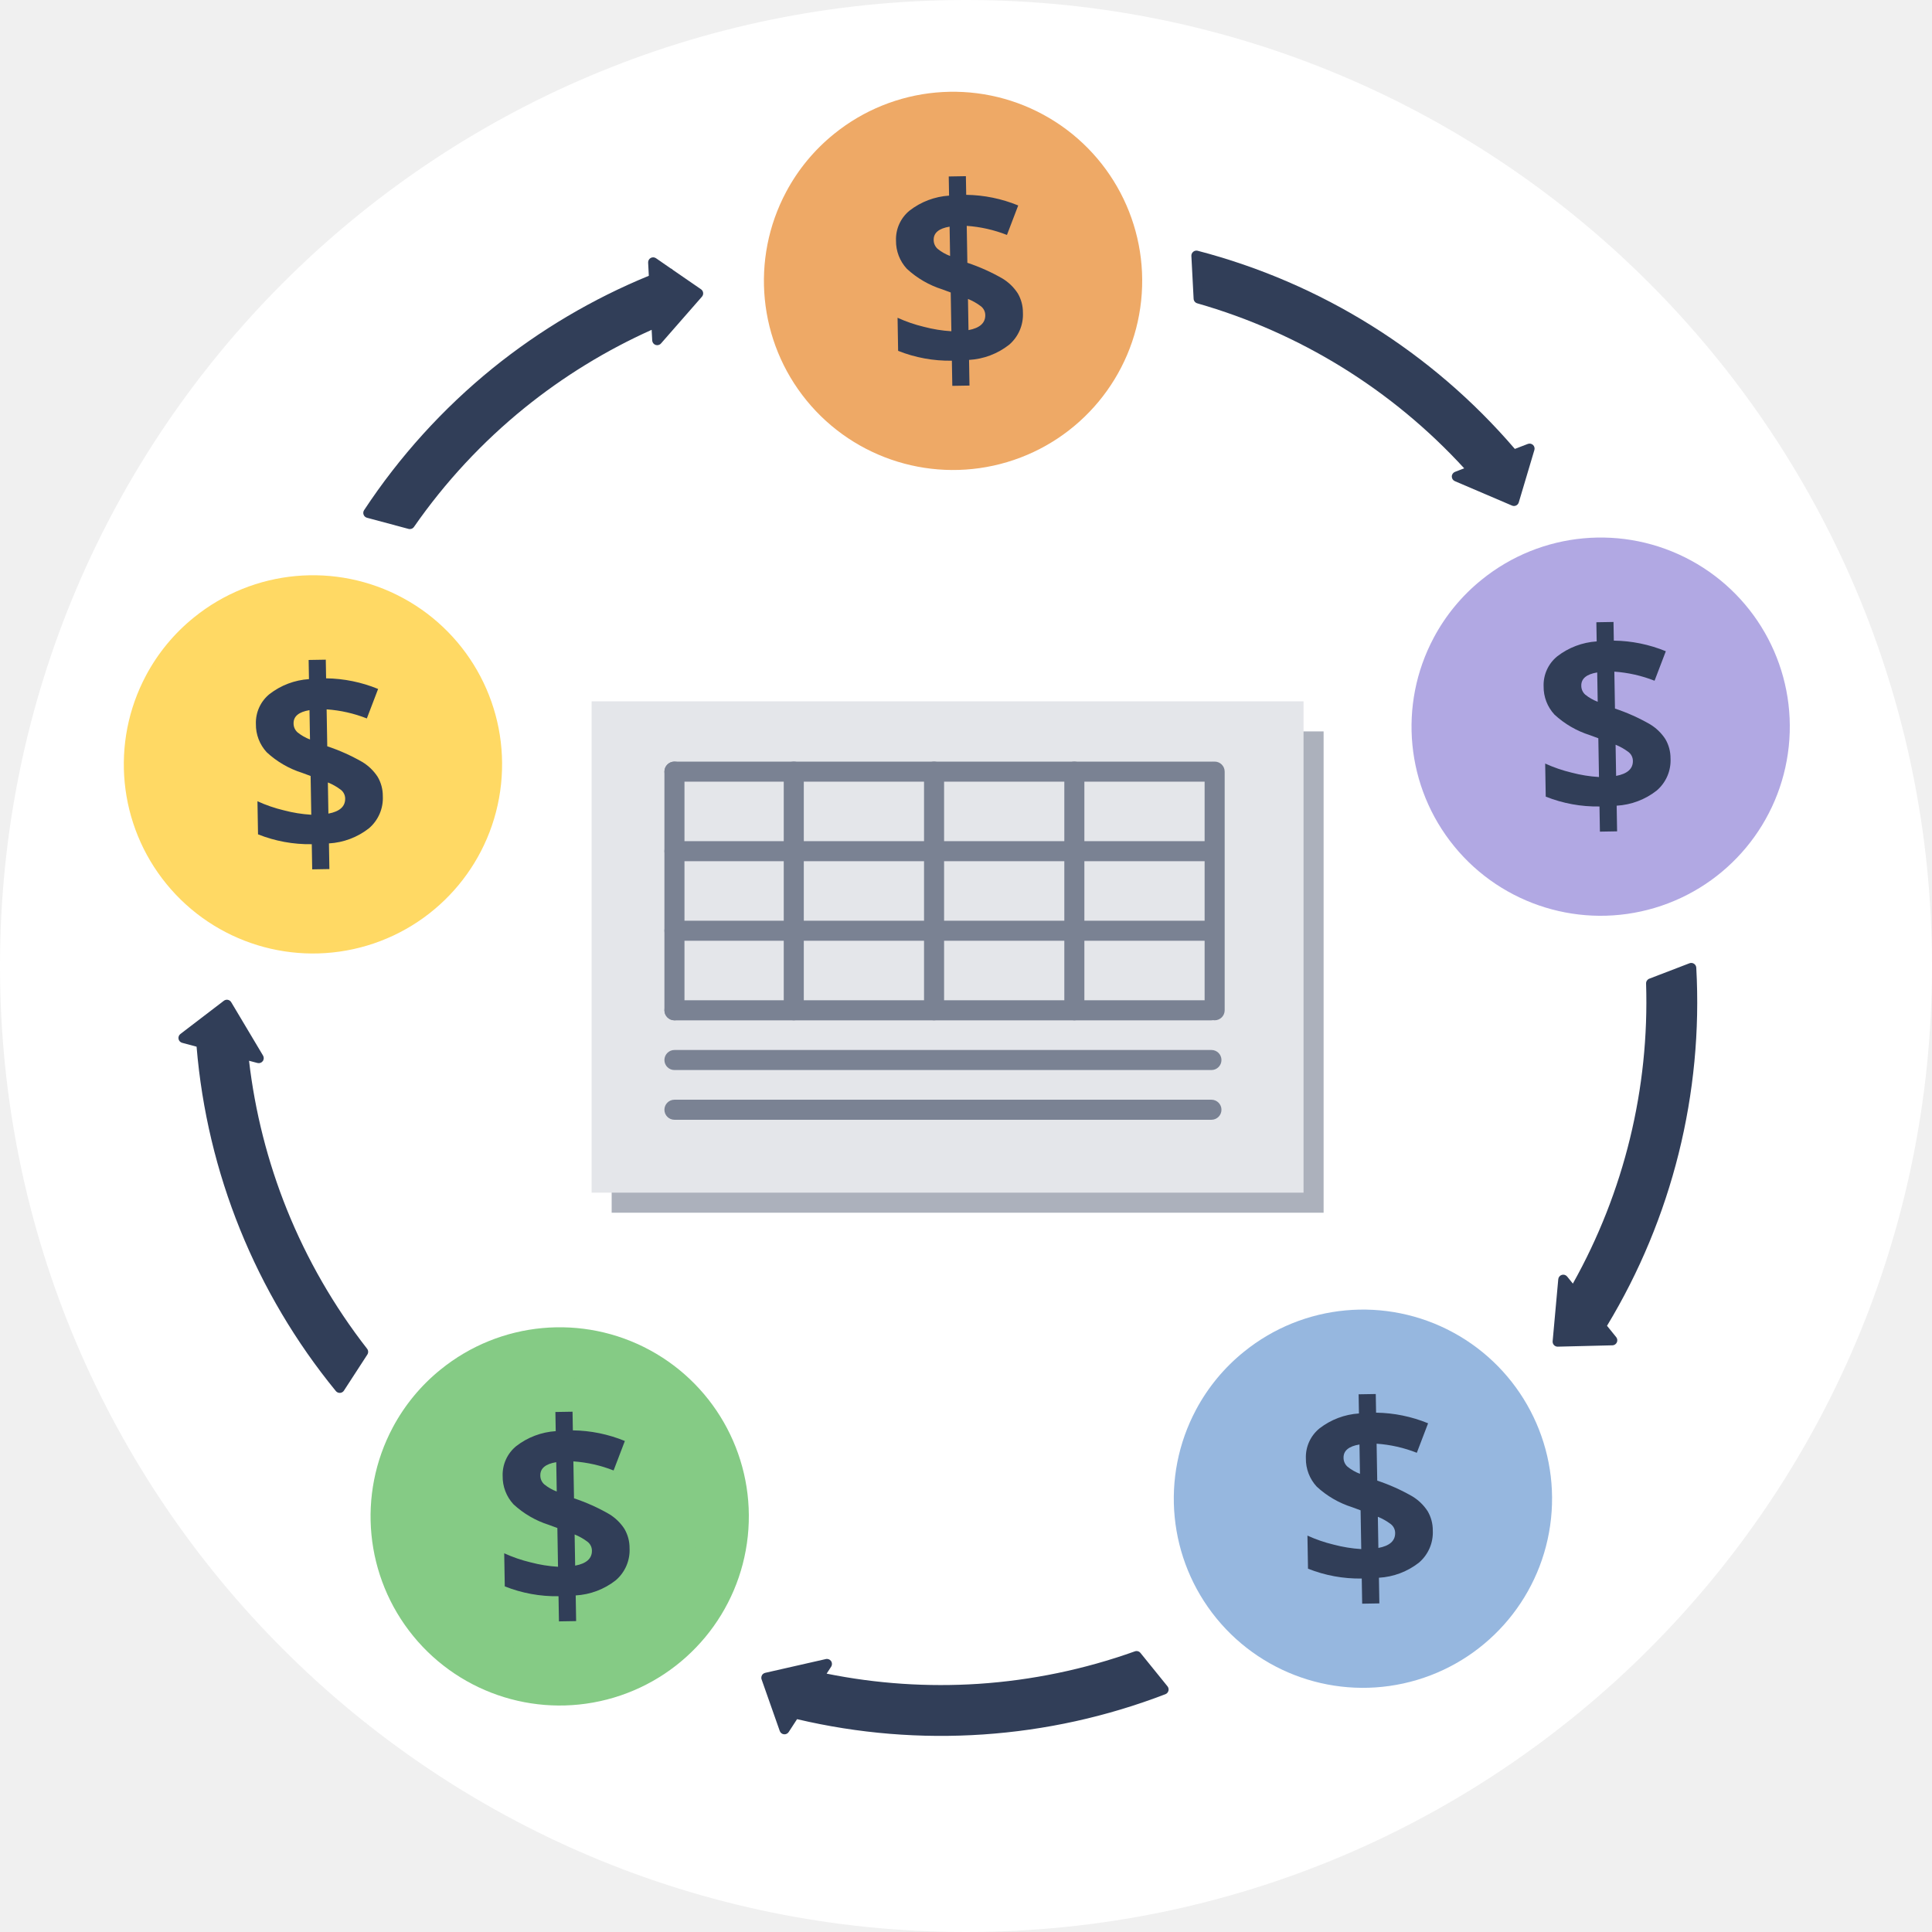
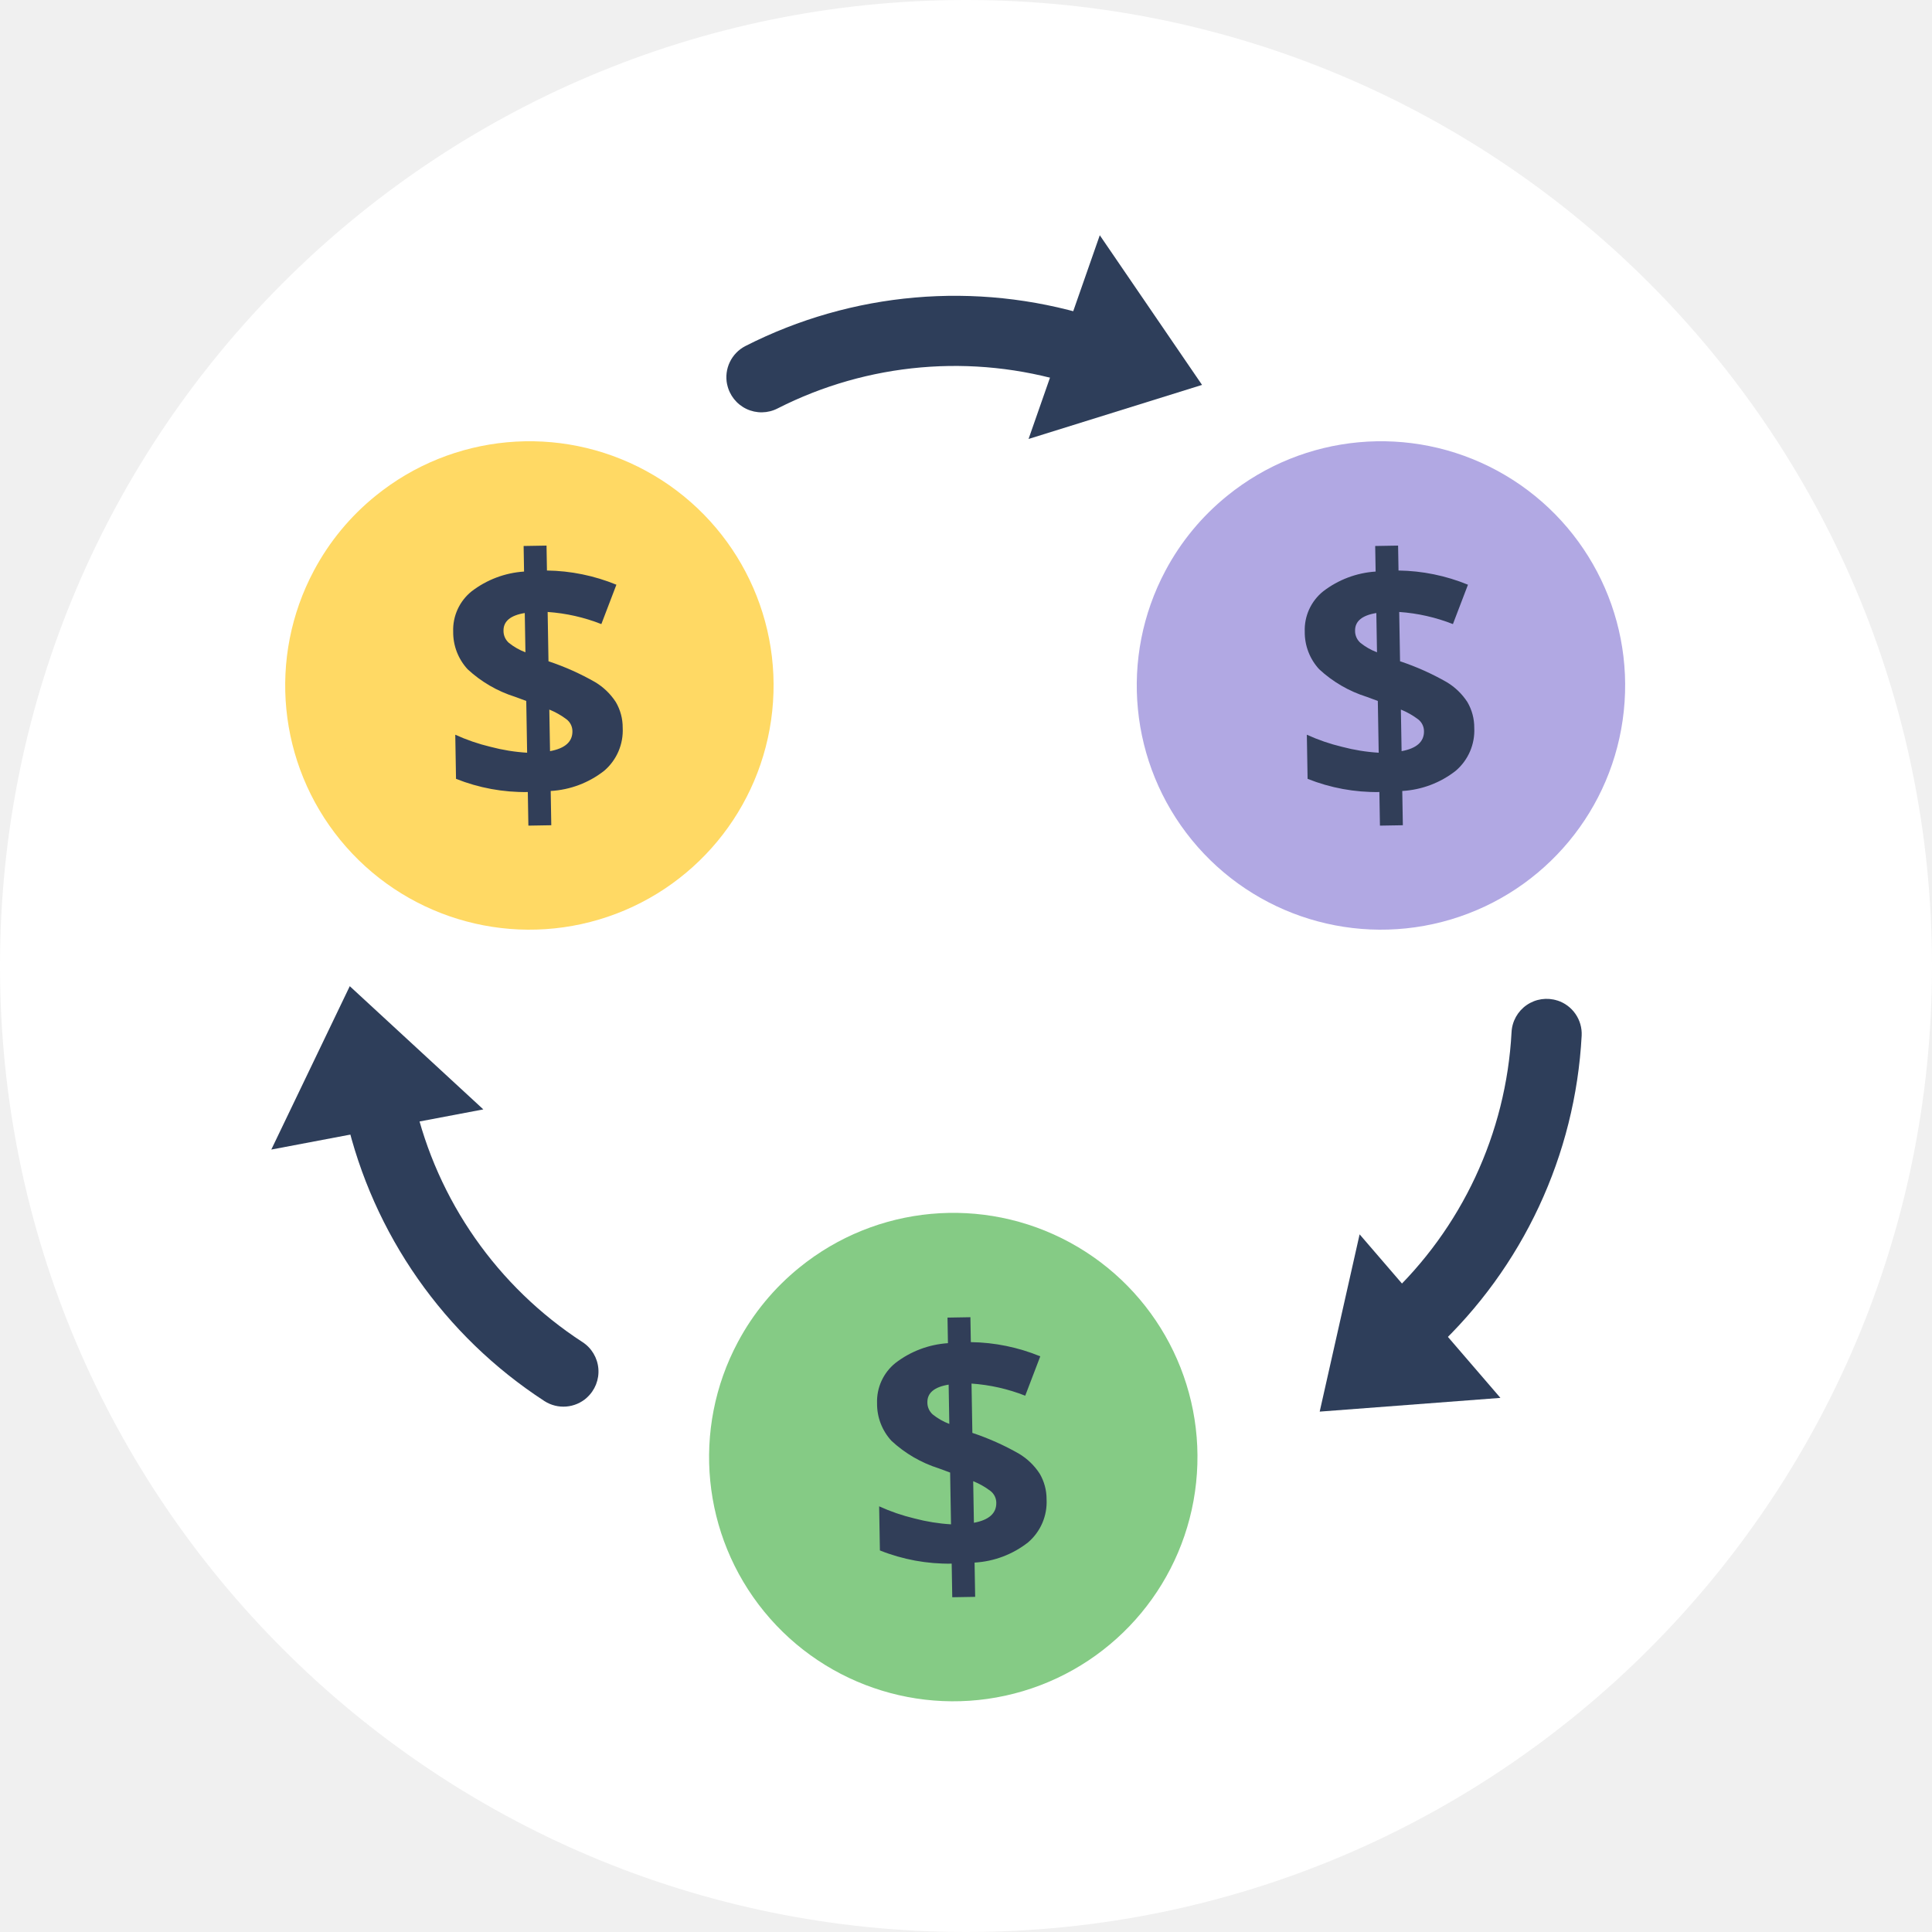
<svg xmlns="http://www.w3.org/2000/svg" width="192.674" height="192.674" viewBox="0 0 192.674 192.674">
-   <g transform="translate(-56 -947.204)">
-     <g transform="translate(-45 -220.796)">
-       <circle cx="96.337" cy="96.337" r="96.337" transform="translate(101 1168)" fill="#fff" />
-       <g transform="translate(-1 -0.058)">
-         <g transform="translate(110.182 1221.276)">
-           <path d="M32.735,16.367A16.367,16.367,0,1,1,16.367,0,16.367,16.367,0,0,1,32.735,16.367" transform="matrix(-0.777, 0.629, -0.629, -0.777, 46.04, 25.44)" fill="#ffd964" />
-           <path d="M16.367,35.235A18.863,18.863,0,0,1,3.026,3.026,18.868,18.868,0,1,1,23.712,33.751,18.753,18.753,0,0,1,16.367,35.235Zm0-32.735A13.868,13.868,0,0,0,6.561,26.173,13.868,13.868,0,0,0,26.173,6.561,13.777,13.777,0,0,0,16.367,2.5Z" transform="matrix(-0.777, 0.629, -0.629, -0.777, 46.04, 25.44)" fill="#ffd964" />
-           <path d="M12.531,13.692A3.956,3.956,0,0,1,11.1,16.881a7.132,7.132,0,0,1-4.019,1.442v2.559H5.367V18.373A13.877,13.877,0,0,1,.025,17.3V14a14.381,14.381,0,0,0,2.615.949,13.99,13.99,0,0,0,2.727.487V11.57l-.836-.325A9.334,9.334,0,0,1,1.03,9.13,4.066,4.066,0,0,1,0,6.3,3.688,3.688,0,0,1,1.417,3.326,7.2,7.2,0,0,1,5.367,1.91V0h1.71V1.86a14.171,14.171,0,0,1,5.167,1.148L11.071,5.929a13.492,13.492,0,0,0-3.994-.974V8.637a19.2,19.2,0,0,1,3.464,1.623,4.738,4.738,0,0,1,1.51,1.51A3.746,3.746,0,0,1,12.531,13.692Zm-3.757.187a1.122,1.122,0,0,0-.424-.886,5.565,5.565,0,0,0-1.273-.749v3.108Q8.774,15.065,8.774,13.879ZM3.757,6.3a1.184,1.184,0,0,0,.381.9,4.52,4.52,0,0,0,1.229.73V5.005Q3.757,5.242,3.757,6.3Z" transform="matrix(1, -0.017, 0.017, 1, 17.231, 12.69)" fill="#313e58" />
-         </g>
-         <g transform="translate(174.018 1173.058)">
-           <path d="M32.735,16.367A16.367,16.367,0,1,1,16.367,0,16.367,16.367,0,0,1,32.735,16.367" transform="matrix(-0.777, 0.629, -0.629, -0.777, 46.04, 25.44)" fill="#eea966" />
-           <path d="M16.367,35.235A18.863,18.863,0,0,1,3.026,3.026,18.868,18.868,0,1,1,23.712,33.751,18.753,18.753,0,0,1,16.367,35.235Zm0-32.735A13.868,13.868,0,0,0,6.561,26.173,13.868,13.868,0,0,0,26.173,6.561,13.777,13.777,0,0,0,16.367,2.5Z" transform="matrix(-0.777, 0.629, -0.629, -0.777, 46.04, 25.44)" fill="#eea966" />
-           <path d="M12.531,13.692A3.956,3.956,0,0,1,11.1,16.881a7.132,7.132,0,0,1-4.019,1.442v2.559H5.367V18.373A13.877,13.877,0,0,1,.025,17.3V14a14.381,14.381,0,0,0,2.615.949,13.99,13.99,0,0,0,2.727.487V11.57l-.836-.325A9.334,9.334,0,0,1,1.03,9.13,4.066,4.066,0,0,1,0,6.3,3.688,3.688,0,0,1,1.417,3.326,7.2,7.2,0,0,1,5.367,1.91V0h1.71V1.86a14.171,14.171,0,0,1,5.167,1.148L11.071,5.929a13.492,13.492,0,0,0-3.994-.974V8.637a19.2,19.2,0,0,1,3.464,1.623,4.738,4.738,0,0,1,1.51,1.51A3.746,3.746,0,0,1,12.531,13.692Zm-3.757.187a1.122,1.122,0,0,0-.424-.886,5.565,5.565,0,0,0-1.273-.749v3.108Q8.774,15.065,8.774,13.879ZM3.757,6.3a1.184,1.184,0,0,0,.381.9,4.52,4.52,0,0,0,1.229.73V5.005Q3.757,5.242,3.757,6.3Z" transform="matrix(1, -0.017, 0.017, 1, 17.231, 12.69)" fill="#313e58" />
-         </g>
-         <g transform="translate(238.603 1217.515)">
-           <path d="M32.735,16.367A16.367,16.367,0,1,1,16.367,0,16.367,16.367,0,0,1,32.735,16.367" transform="matrix(-0.777, 0.629, -0.629, -0.777, 46.04, 25.44)" fill="#b1a8e3" />
-           <path d="M16.367,35.235A18.863,18.863,0,0,1,3.026,3.026,18.868,18.868,0,1,1,23.712,33.751,18.753,18.753,0,0,1,16.367,35.235Zm0-32.735A13.868,13.868,0,0,0,6.561,26.173,13.868,13.868,0,0,0,26.173,6.561,13.777,13.777,0,0,0,16.367,2.5Z" transform="matrix(-0.777, 0.629, -0.629, -0.777, 46.04, 25.44)" fill="#b1a8e3" />
-           <path d="M12.531,13.692A3.956,3.956,0,0,1,11.1,16.881a7.132,7.132,0,0,1-4.019,1.442v2.559H5.367V18.373A13.877,13.877,0,0,1,.025,17.3V14a14.381,14.381,0,0,0,2.615.949,13.99,13.99,0,0,0,2.727.487V11.57l-.836-.325A9.334,9.334,0,0,1,1.03,9.13,4.066,4.066,0,0,1,0,6.3,3.688,3.688,0,0,1,1.417,3.326,7.2,7.2,0,0,1,5.367,1.91V0h1.71V1.86a14.171,14.171,0,0,1,5.167,1.148L11.071,5.929a13.492,13.492,0,0,0-3.994-.974V8.637a19.2,19.2,0,0,1,3.464,1.623,4.738,4.738,0,0,1,1.51,1.51A3.746,3.746,0,0,1,12.531,13.692Zm-3.757.187a1.122,1.122,0,0,0-.424-.886,5.565,5.565,0,0,0-1.273-.749v3.108Q8.774,15.065,8.774,13.879ZM3.757,6.3a1.184,1.184,0,0,0,.381.9,4.52,4.52,0,0,0,1.229.73V5.005Q3.757,5.242,3.757,6.3Z" transform="matrix(1, -0.017, 0.017, 1, 17.231, 12.69)" fill="#313e58" />
-         </g>
-         <g transform="translate(214.894 1294.51)">
-           <path d="M32.735,16.367A16.367,16.367,0,1,1,16.367,0,16.367,16.367,0,0,1,32.735,16.367" transform="matrix(-0.777, 0.629, -0.629, -0.777, 46.04, 25.44)" fill="#96b7df" />
-           <path d="M16.367,35.235A18.863,18.863,0,0,1,3.026,3.026,18.868,18.868,0,1,1,23.712,33.751,18.753,18.753,0,0,1,16.367,35.235Zm0-32.735A13.868,13.868,0,0,0,6.561,26.173,13.868,13.868,0,0,0,26.173,6.561,13.777,13.777,0,0,0,16.367,2.5Z" transform="matrix(-0.777, 0.629, -0.629, -0.777, 46.04, 25.44)" fill="#96b7df" />
-           <path d="M12.531,13.692A3.956,3.956,0,0,1,11.1,16.881a7.132,7.132,0,0,1-4.019,1.442v2.559H5.367V18.373A13.877,13.877,0,0,1,.025,17.3V14a14.381,14.381,0,0,0,2.615.949,13.99,13.99,0,0,0,2.727.487V11.57l-.836-.325A9.334,9.334,0,0,1,1.03,9.13,4.066,4.066,0,0,1,0,6.3,3.688,3.688,0,0,1,1.417,3.326,7.2,7.2,0,0,1,5.367,1.91V0h1.71V1.86a14.171,14.171,0,0,1,5.167,1.148L11.071,5.929a13.492,13.492,0,0,0-3.994-.974V8.637a19.2,19.2,0,0,1,3.464,1.623,4.738,4.738,0,0,1,1.51,1.51A3.746,3.746,0,0,1,12.531,13.692Zm-3.757.187a1.122,1.122,0,0,0-.424-.886,5.565,5.565,0,0,0-1.273-.749v3.108Q8.774,15.065,8.774,13.879ZM3.757,6.3a1.184,1.184,0,0,0,.381.9,4.52,4.52,0,0,0,1.229.73V5.005Q3.757,5.242,3.757,6.3Z" transform="matrix(1, -0.017, 0.017, 1, 17.231, 12.69)" fill="#313e58" />
-         </g>
-         <g transform="translate(134.79 1296.274)">
-           <path d="M32.735,16.367A16.367,16.367,0,1,1,16.367,0,16.367,16.367,0,0,1,32.735,16.367" transform="matrix(-0.777, 0.629, -0.629, -0.777, 46.04, 25.44)" fill="#85cb85" />
-           <path d="M16.367,35.235A18.863,18.863,0,0,1,3.026,3.026,18.868,18.868,0,1,1,23.712,33.751,18.753,18.753,0,0,1,16.367,35.235Zm0-32.735A13.868,13.868,0,0,0,6.561,26.173,13.868,13.868,0,0,0,26.173,6.561,13.777,13.777,0,0,0,16.367,2.5Z" transform="matrix(-0.777, 0.629, -0.629, -0.777, 46.04, 25.44)" fill="#85cb85" />
-           <path d="M12.531,13.692A3.956,3.956,0,0,1,11.1,16.881a7.132,7.132,0,0,1-4.019,1.442v2.559H5.367V18.373A13.877,13.877,0,0,1,.025,17.3V14a14.381,14.381,0,0,0,2.615.949,13.99,13.99,0,0,0,2.727.487V11.57l-.836-.325A9.334,9.334,0,0,1,1.03,9.13,4.066,4.066,0,0,1,0,6.3,3.688,3.688,0,0,1,1.417,3.326,7.2,7.2,0,0,1,5.367,1.91V0h1.71V1.86a14.171,14.171,0,0,1,5.167,1.148L11.071,5.929a13.492,13.492,0,0,0-3.994-.974V8.637a19.2,19.2,0,0,1,3.464,1.623,4.738,4.738,0,0,1,1.51,1.51A3.746,3.746,0,0,1,12.531,13.692Zm-3.757.187a1.122,1.122,0,0,0-.424-.886,5.565,5.565,0,0,0-1.273-.749v3.108Q8.774,15.065,8.774,13.879ZM3.757,6.3a1.184,1.184,0,0,0,.381.9,4.52,4.52,0,0,0,1.229.73V5.005Q3.757,5.242,3.757,6.3Z" transform="matrix(1, -0.017, 0.017, 1, 17.231, 12.69)" fill="#313e58" />
-         </g>
-         <path d="M0,0H0L3.788,1.231Z" transform="matrix(0.485, 0.875, -0.875, 0.485, 203.445, 1211.312)" fill="#fbb040" />
-         <rect height="3.975" transform="matrix(0.485, 0.875, -0.875, 0.485, 142.843, 1244.297)" fill="#fbb040" />
-         <path d="M2.341,3.223h0L0,0Z" transform="matrix(0.485, 0.875, -0.875, 0.485, 153.454, 1312.848)" fill="#fbb040" />
-         <path d="M0,1.23,3.784,0,0,1.229Z" transform="matrix(0.485, 0.875, -0.875, 0.485, 221.756, 1323.445)" fill="#fbb040" />
-         <path d="M15.3,0,11.221,1.325a57.981,57.981,0,0,1-9.4,30.62l-.941-1.3L0,36.789l5.454.151L4.37,35.45A61.956,61.956,0,0,0,15.3,0Z" transform="matrix(-0.777, 0.629, -0.629, -0.777, 147.768, 1296.845)" fill="#313e58" />
-         <path d="M15.3-.5a.5.5,0,0,1,.293.095A.5.5,0,0,1,15.8,0,62.4,62.4,0,0,1,4.982,35.441l.876,1.206a.5.5,0,0,1-.418.794l-5.454-.151a.5.5,0,0,1-.369-.178.5.5,0,0,1-.113-.393l.883-6.139a.5.5,0,0,1,.9-.223l.511.7a57.616,57.616,0,0,0,6.4-13.9A57.673,57.673,0,0,0,10.721,1.316.5.5,0,0,1,11.066.85L15.144-.476A.5.5,0,0,1,15.3-.5ZM4.452,36.412l-.486-.669a.5.5,0,0,1-.008-.577A61.4,61.4,0,0,0,14.8.689l-3.085,1a58.6,58.6,0,0,1-9.47,30.526.5.5,0,0,1-.824.021l-.217-.3L.575,36.305Z" transform="matrix(-0.777, 0.629, -0.629, -0.777, 147.768, 1296.845)" fill="#313e58" />
-         <path d="M39.357,4.742,36.834,1.269a57.973,57.973,0,0,1-31.772.176L6.112,0,0,1.057,1,4.438l-.014.019L1,4.465l.538,1.827.984-1.354a62.076,62.076,0,0,0,18.09,2.717A62.141,62.141,0,0,0,39.357,4.742Z" transform="matrix(-0.777, 0.629, -0.629, -0.777, 172.291, 1198.139)" fill="#313e58" />
-         <path d="M20.615,8.154A62.549,62.549,0,0,1,2.721,5.519L1.946,6.585a.5.5,0,0,1-.884-.153l-.5-1.707a.5.5,0,0,1-.078-.263L-.48,1.2A.5.5,0,0,1-.425.793.5.5,0,0,1-.085.565L6.027-.493a.5.5,0,0,1,.51.228.5.5,0,0,1-.02.558l-.624.858A57.741,57.741,0,0,0,20.649,3.077,57.533,57.533,0,0,0,36.694.788a.5.5,0,0,1,.544.186l2.523,3.473a.5.5,0,0,1-.254.771A62.624,62.624,0,0,1,20.615,8.154ZM2.525,4.437a.5.5,0,0,1,.146.022A61.584,61.584,0,0,0,20.615,7.154,61.57,61.57,0,0,0,38.542,4.471L36.635,1.846A58.523,58.523,0,0,1,20.649,4.077,58.768,58.768,0,0,1,4.928,1.927a.5.5,0,0,1-.271-.776L4.983.7.638,1.454,1.475,4.3l0,.007.006.019.251.852.387-.532A.5.5,0,0,1,2.525,4.437Z" transform="matrix(-0.777, 0.629, -0.629, -0.777, 172.291, 1198.139)" fill="#313e58" />
-         <path d="M16.238,35.5A57.977,57.977,0,0,1,5.772,4.959l1.623.528L4.5,0,0,3.083l1.654.538a61.965,61.965,0,0,0,12.066,35.34Z" transform="matrix(-0.777, 0.629, -0.629, -0.777, 256.483, 1215.194)" fill="#313e58" />
-         <path d="M13.719,39.461a.5.5,0,0,1-.4-.2A62.389,62.389,0,0,1,1.163,3.987L-.155,3.559a.5.5,0,0,1-.34-.4.5.5,0,0,1,.212-.484l4.5-3.083a.5.5,0,0,1,.4-.073.5.5,0,0,1,.322.252L7.837,5.253a.5.5,0,0,1-.6.709l-.929-.3A57.58,57.58,0,0,0,16.647,35.208a.5.5,0,0,1,0,.581l-2.518,3.466A.5.5,0,0,1,13.719,39.461ZM1.12,2.922l.688.224a.5.5,0,0,1,.345.463,61.39,61.39,0,0,0,11.566,34.5l1.9-2.622A58.583,58.583,0,0,1,5.272,4.983a.5.5,0,0,1,.654-.5l.452.147L4.321.73Z" transform="matrix(-0.777, 0.629, -0.629, -0.777, 256.483, 1215.194)" fill="#313e58" />
-         <path d="M29.494,0V1.805A61.949,61.949,0,0,0,0,23.912l4.083,1.326a57.969,57.969,0,0,1,25.411-19.1V7.776l4.324-4.448Z" transform="matrix(-0.777, 0.629, -0.629, -0.777, 285.707, 1283.169)" fill="#313e58" />
-         <path d="M29.494-.5a.5.5,0,0,1,.305.1l4.324,3.327a.5.5,0,0,1,.054.745L29.852,8.124a.5.5,0,0,1-.859-.348V6.87A57.461,57.461,0,0,0,4.481,25.541a.5.5,0,0,1-.553.173L-.155,24.388a.5.5,0,0,1-.321-.321.5.5,0,0,1,.07-.448,62.4,62.4,0,0,1,29.4-22.165V0a.5.5,0,0,1,.279-.449A.5.5,0,0,1,29.494-.5Zm3.574,3.881L29.994,1.016v.79a.5.5,0,0,1-.332.471A61.4,61.4,0,0,0,.812,23.65l3.089,1A58.465,58.465,0,0,1,29.314,5.67a.5.5,0,0,1,.68.467v.408Z" transform="matrix(-0.777, 0.629, -0.629, -0.777, 285.707, 1283.169)" fill="#313e58" />
-         <path d="M30.1,21.295A61.952,61.952,0,0,0,0,0V4.292A57.963,57.963,0,0,1,25.984,22.633l-1.484.482h0l5.566,2.737,1.829-5.14Z" transform="matrix(-0.777, 0.629, -0.629, -0.777, 218.046, 1336.549)" fill="#313e58" />
-         <path d="M30.067,26.352a.5.5,0,0,1-.221-.051l-5.557-2.733a.5.5,0,0,1,.056-.929l.789-.256A57.615,57.615,0,0,0,14,12.061,57.638,57.638,0,0,0-.166,4.764.5.5,0,0,1-.5,4.292V0A.5.5,0,0,1-.294-.4.5.5,0,0,1,.155-.475,62.407,62.407,0,0,1,30.284,20.71l1.457-.473a.5.5,0,0,1,.626.643l-1.829,5.14a.5.5,0,0,1-.471.332Zm-4.24-3.142,3.957,1.946,1.3-3.654-.826.268a.5.5,0,0,1-.551-.171A61.407,61.407,0,0,0,.5.692V3.939a58.626,58.626,0,0,1,14.072,7.3,58.641,58.641,0,0,1,11.8,11.075.5.5,0,0,1-.235.79Z" transform="matrix(-0.777, 0.629, -0.629, -0.777, 218.046, 1336.549)" fill="#313e58" />
-         <g transform="translate(160.59 1238.136)">
-           <rect width="71" height="48" transform="translate(2.41 2.864)" fill="#acb1bc" />
-           <rect width="71" height="49" transform="translate(0.41 -0.136)" fill="#e4e6ea" />
-           <path d="M53.553,1H0A1,1,0,0,1-1,0,1,1,0,0,1,0-1H53.553a1,1,0,0,1,1,1A1,1,0,0,1,53.553,1Z" transform="translate(8.671 6.874)" fill="#7a8293" />
-           <path d="M53.553,1H0A1,1,0,0,1-1,0,1,1,0,0,1,0-1H53.553a1,1,0,0,1,1,1A1,1,0,0,1,53.553,1Z" transform="translate(8.671 14.809)" fill="#7a8293" />
-           <path d="M53.553,1H0A1,1,0,0,1-1,0,1,1,0,0,1,0-1H53.553a1,1,0,0,1,1,1A1,1,0,0,1,53.553,1Z" transform="translate(8.671 22.742)" fill="#7a8293" />
-           <path d="M53.553,1H0A1,1,0,0,1-1,0,1,1,0,0,1,0-1H53.553a1,1,0,0,1,1,1A1,1,0,0,1,53.553,1Z" transform="translate(8.671 30.677)" fill="#7a8293" />
-           <path d="M53.553,1H0A1,1,0,0,1-1,0,1,1,0,0,1,0-1H53.553a1,1,0,0,1,1,1A1,1,0,0,1,53.553,1Z" transform="translate(8.671 35.635)" fill="#7a8293" />
-           <path d="M53.553,1H0A1,1,0,0,1-1,0,1,1,0,0,1,0-1H53.553a1,1,0,0,1,1,1A1,1,0,0,1,53.553,1Z" transform="translate(8.671 40.594)" fill="#7a8293" />
-           <path d="M0,24.8a1,1,0,0,1-1-1V0A1,1,0,0,1,0-1,1,1,0,0,1,1,0V23.8A1,1,0,0,1,0,24.8Z" transform="translate(20.571 6.874)" fill="#7a8293" />
-           <path d="M0,24.8a1,1,0,0,1-1-1V0A1,1,0,0,1,0-1,1,1,0,0,1,1,0V23.8A1,1,0,0,1,0,24.8Z" transform="translate(8.671 6.874)" fill="#7a8293" />
-           <path d="M0,24.8a1,1,0,0,1-1-1V0A1,1,0,0,1,0-1,1,1,0,0,1,1,0V23.8A1,1,0,0,1,0,24.8Z" transform="translate(34.562 6.874)" fill="#7a8293" />
-           <path d="M0,24.8a1,1,0,0,1-1-1V0A1,1,0,0,1,0-1,1,1,0,0,1,1,0V23.8A1,1,0,0,1,0,24.8Z" transform="translate(48.552 6.874)" fill="#7a8293" />
-           <path d="M0,24.8a1,1,0,0,1-1-1V0A1,1,0,0,1,0-1,1,1,0,0,1,1,0V23.8A1,1,0,0,1,0,24.8Z" transform="translate(62.544 6.874)" fill="#7a8293" />
-         </g>
+   <g transform="translate(-56.162 -947.204)">
+     <circle cx="96.337" cy="96.337" r="96.337" transform="translate(56.162 947.204)" fill="#fff" />
+     <path d="M0,0H0L4.809,1.562Z" transform="matrix(0.485, 0.875, -0.875, 0.485, 152.528, 1041.204)" fill="#fbb040" />
+     <g transform="translate(-11891.112 -8327.193)">
+       <g transform="translate(11969.313 9312.021)">
+         <path d="M43.72,21.86A21.86,21.86,0,1,1,21.86,0,21.859,21.859,0,0,1,43.72,21.86" transform="matrix(-0.777, 0.629, -0.629, -0.777, 61.49, 33.977)" fill="#ffd964" />
+         <path d="M21.86,46.22A24.353,24.353,0,0,1,4.635,4.635,24.36,24.36,0,1,1,31.343,44.3,24.211,24.211,0,0,1,21.86,46.22Zm0-43.72A19.36,19.36,0,0,0,8.17,35.55,19.36,19.36,0,0,0,35.55,8.17,19.233,19.233,0,0,0,21.86,2.5Z" transform="matrix(-0.777, 0.629, -0.629, -0.777, 61.49, 33.977)" fill="#ffd964" />
+         <path d="M16.737,18.287a5.284,5.284,0,0,1-1.917,4.259,9.525,9.525,0,0,1-5.368,1.925v3.417H7.168V24.538A18.534,18.534,0,0,1,.033,23.1V18.7a19.207,19.207,0,0,0,3.492,1.267,18.684,18.684,0,0,0,3.642.65V15.453L6.051,15.02a12.466,12.466,0,0,1-4.676-2.826A5.431,5.431,0,0,1,0,8.418,4.926,4.926,0,0,1,1.892,4.443,9.616,9.616,0,0,1,7.168,2.55V0H9.452V2.484a18.926,18.926,0,0,1,6.9,1.534l-1.567,3.9a18.019,18.019,0,0,0-5.334-1.3v4.918A25.638,25.638,0,0,1,14.078,13.7a6.328,6.328,0,0,1,2.017,2.017A5,5,0,0,1,16.737,18.287Zm-5.018.25a1.5,1.5,0,0,0-.567-1.184,7.433,7.433,0,0,0-1.7-1V20.5Q11.719,20.121,11.719,18.537ZM5.018,8.418a1.582,1.582,0,0,0,.508,1.209,6.037,6.037,0,0,0,1.642.975V6.685Q5.018,7,5.018,8.418Z" transform="matrix(1, -0.017, 0.017, 1, 23.013, 16.948)" fill="#313e58" />
+       </g>
+       <g transform="translate(12054.238 9312.021)">
+         <path d="M43.72,21.86A21.86,21.86,0,1,1,21.86,0,21.859,21.859,0,0,1,43.72,21.86" transform="matrix(-0.777, 0.629, -0.629, -0.777, 61.49, 33.977)" fill="#b1a8e3" />
+         <path d="M21.86,46.22A24.353,24.353,0,0,1,4.635,4.635,24.36,24.36,0,1,1,31.343,44.3,24.211,24.211,0,0,1,21.86,46.22Zm0-43.72A19.36,19.36,0,0,0,8.17,35.55,19.36,19.36,0,0,0,35.55,8.17,19.233,19.233,0,0,0,21.86,2.5Z" transform="matrix(-0.777, 0.629, -0.629, -0.777, 61.49, 33.977)" fill="#b1a8e3" />
+         <path d="M16.737,18.287a5.284,5.284,0,0,1-1.917,4.259,9.525,9.525,0,0,1-5.368,1.925v3.417H7.168V24.538A18.534,18.534,0,0,1,.033,23.1V18.7a19.207,19.207,0,0,0,3.492,1.267,18.684,18.684,0,0,0,3.642.65V15.453L6.051,15.02a12.466,12.466,0,0,1-4.676-2.826A5.431,5.431,0,0,1,0,8.418,4.926,4.926,0,0,1,1.892,4.443,9.616,9.616,0,0,1,7.168,2.55V0H9.452V2.484a18.926,18.926,0,0,1,6.9,1.534l-1.567,3.9a18.019,18.019,0,0,0-5.334-1.3v4.918A25.638,25.638,0,0,1,14.078,13.7a6.328,6.328,0,0,1,2.017,2.017A5,5,0,0,1,16.737,18.287Zm-5.018.25a1.5,1.5,0,0,0-.567-1.184,7.433,7.433,0,0,0-1.7-1V20.5Q11.719,20.121,11.719,18.537ZM5.018,8.418a1.582,1.582,0,0,0,.508,1.209,6.037,6.037,0,0,0,1.642.975V6.685Q5.018,7,5.018,8.418Z" transform="matrix(1, -0.017, 0.017, 1, 23.013, 16.948)" fill="#313e58" />
+       </g>
+       <g transform="translate(12011.587 9388.973)">
+         <path d="M0,1.407,4.327,0,0,1.406Z" transform="matrix(0.485, 0.875, -0.875, 0.485, 21.107, 34.819)" fill="#fbb040" />
+         <path d="M43.72,21.86A21.86,21.86,0,1,1,21.86,0,21.859,21.859,0,0,1,43.72,21.86" transform="matrix(-0.777, 0.629, -0.629, -0.777, 61.49, 33.977)" fill="#85cb85" />
+         <path d="M21.86,46.22A24.353,24.353,0,0,1,4.635,4.635,24.36,24.36,0,1,1,31.343,44.3,24.211,24.211,0,0,1,21.86,46.22Zm0-43.72A19.36,19.36,0,0,0,8.17,35.55,19.36,19.36,0,0,0,35.55,8.17,19.233,19.233,0,0,0,21.86,2.5Z" transform="matrix(-0.777, 0.629, -0.629, -0.777, 61.49, 33.977)" fill="#85cb85" />
+         <path d="M16.737,18.287a5.284,5.284,0,0,1-1.917,4.259,9.525,9.525,0,0,1-5.368,1.925v3.417H7.168V24.538A18.534,18.534,0,0,1,.033,23.1V18.7a19.207,19.207,0,0,0,3.492,1.267,18.684,18.684,0,0,0,3.642.65V15.453L6.051,15.02a12.466,12.466,0,0,1-4.676-2.826A5.431,5.431,0,0,1,0,8.418,4.926,4.926,0,0,1,1.892,4.443,9.616,9.616,0,0,1,7.168,2.55V0H9.452V2.484a18.926,18.926,0,0,1,6.9,1.534l-1.567,3.9a18.019,18.019,0,0,0-5.334-1.3v4.918A25.638,25.638,0,0,1,14.078,13.7a6.328,6.328,0,0,1,2.017,2.017A5,5,0,0,1,16.737,18.287Zm-5.018.25a1.5,1.5,0,0,0-.567-1.184,7.433,7.433,0,0,0-1.7-1V20.5Q11.719,20.121,11.719,18.537ZM5.018,8.418a1.582,1.582,0,0,0,.508,1.209,6.037,6.037,0,0,0,1.642.975V6.685Q5.018,7,5.018,8.418Z" transform="matrix(1, -0.017, 0.017, 1, 23.012, 16.948)" fill="#313e58" />
+       </g>
+       <g transform="translate(11974.33 9372.747)">
+         <path d="M1.463,35.113A3.5,3.5,0,0,1-1.912,32.53,46.072,46.072,0,0,1,2.3-1.7,3.5,3.5,0,0,1,7.064-3.057,3.5,3.5,0,0,1,8.417,1.7a39.015,39.015,0,0,0-3.574,28.99,3.5,3.5,0,0,1-3.38,4.418Z" transform="translate(6.891 15.921) rotate(-42)" fill="#2e3e5a" />
+         <path d="M11982.574,9397.037l7.826-16.294,13.32,12.288Z" transform="translate(-11982.574 -9380.743)" fill="#2e3e5a" />
+       </g>
+       <g transform="translate(12071.064 9306.006) rotate(120)">
+         <path d="M1.463,35.113A3.5,3.5,0,0,1-1.912,32.53,46.072,46.072,0,0,1,2.3-1.7,3.5,3.5,0,0,1,7.064-3.057,3.5,3.5,0,0,1,8.417,1.7a39.015,39.015,0,0,0-3.574,28.99,3.5,3.5,0,0,1-3.38,4.418Z" transform="translate(6.891 15.921) rotate(-42)" fill="#2e3e5a" />
+         <path d="M0,16.294,7.826,0l13.32,12.288Z" transform="translate(0 0)" fill="#2e3e5a" />
+       </g>
+       <g transform="translate(12082.797 9421.952) rotate(-120)">
+         <path d="M1.463,35.113A3.5,3.5,0,0,1-1.912,32.53,46.072,46.072,0,0,1,2.3-1.7,3.5,3.5,0,0,1,7.064-3.057,3.5,3.5,0,0,1,8.417,1.7a39.015,39.015,0,0,0-3.574,28.99,3.5,3.5,0,0,1-3.38,4.418Z" transform="translate(6.891 15.921) rotate(-42)" fill="#2e3e5a" />
+         <path d="M0,16.294,7.826,0l13.32,12.288Z" transform="translate(0 0)" fill="#2e3e5a" />
      </g>
    </g>
  </g>
</svg>
